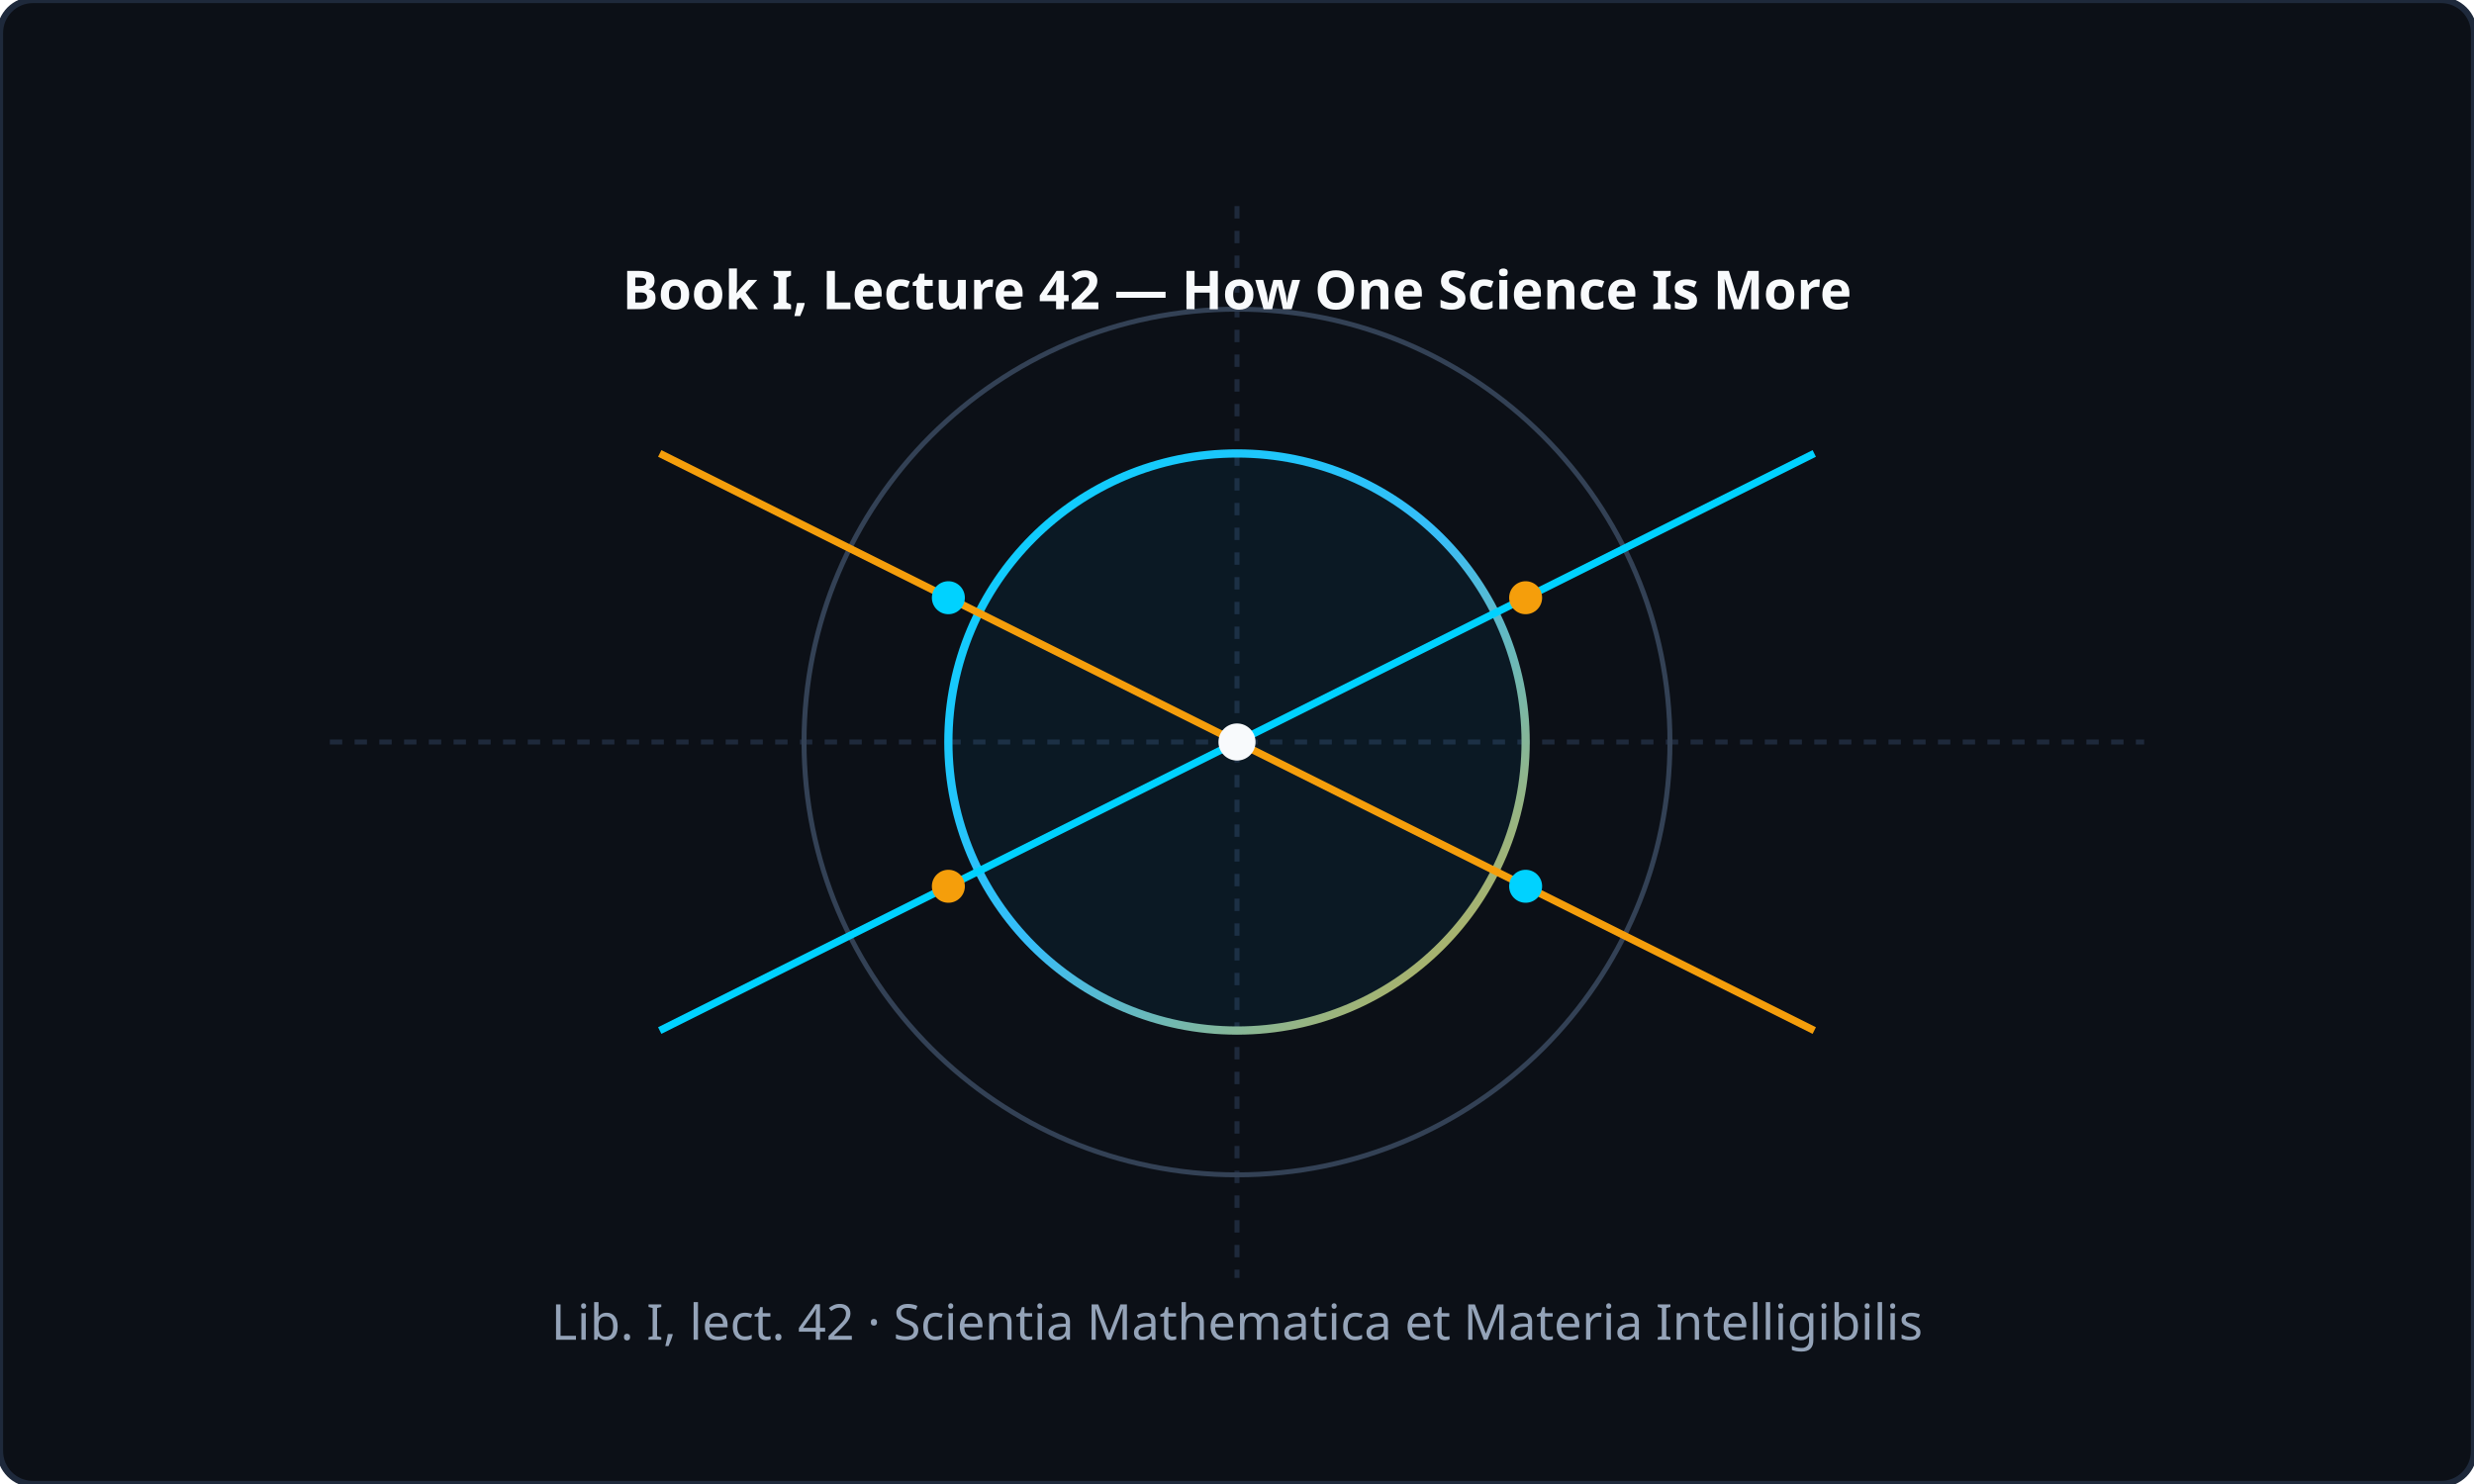
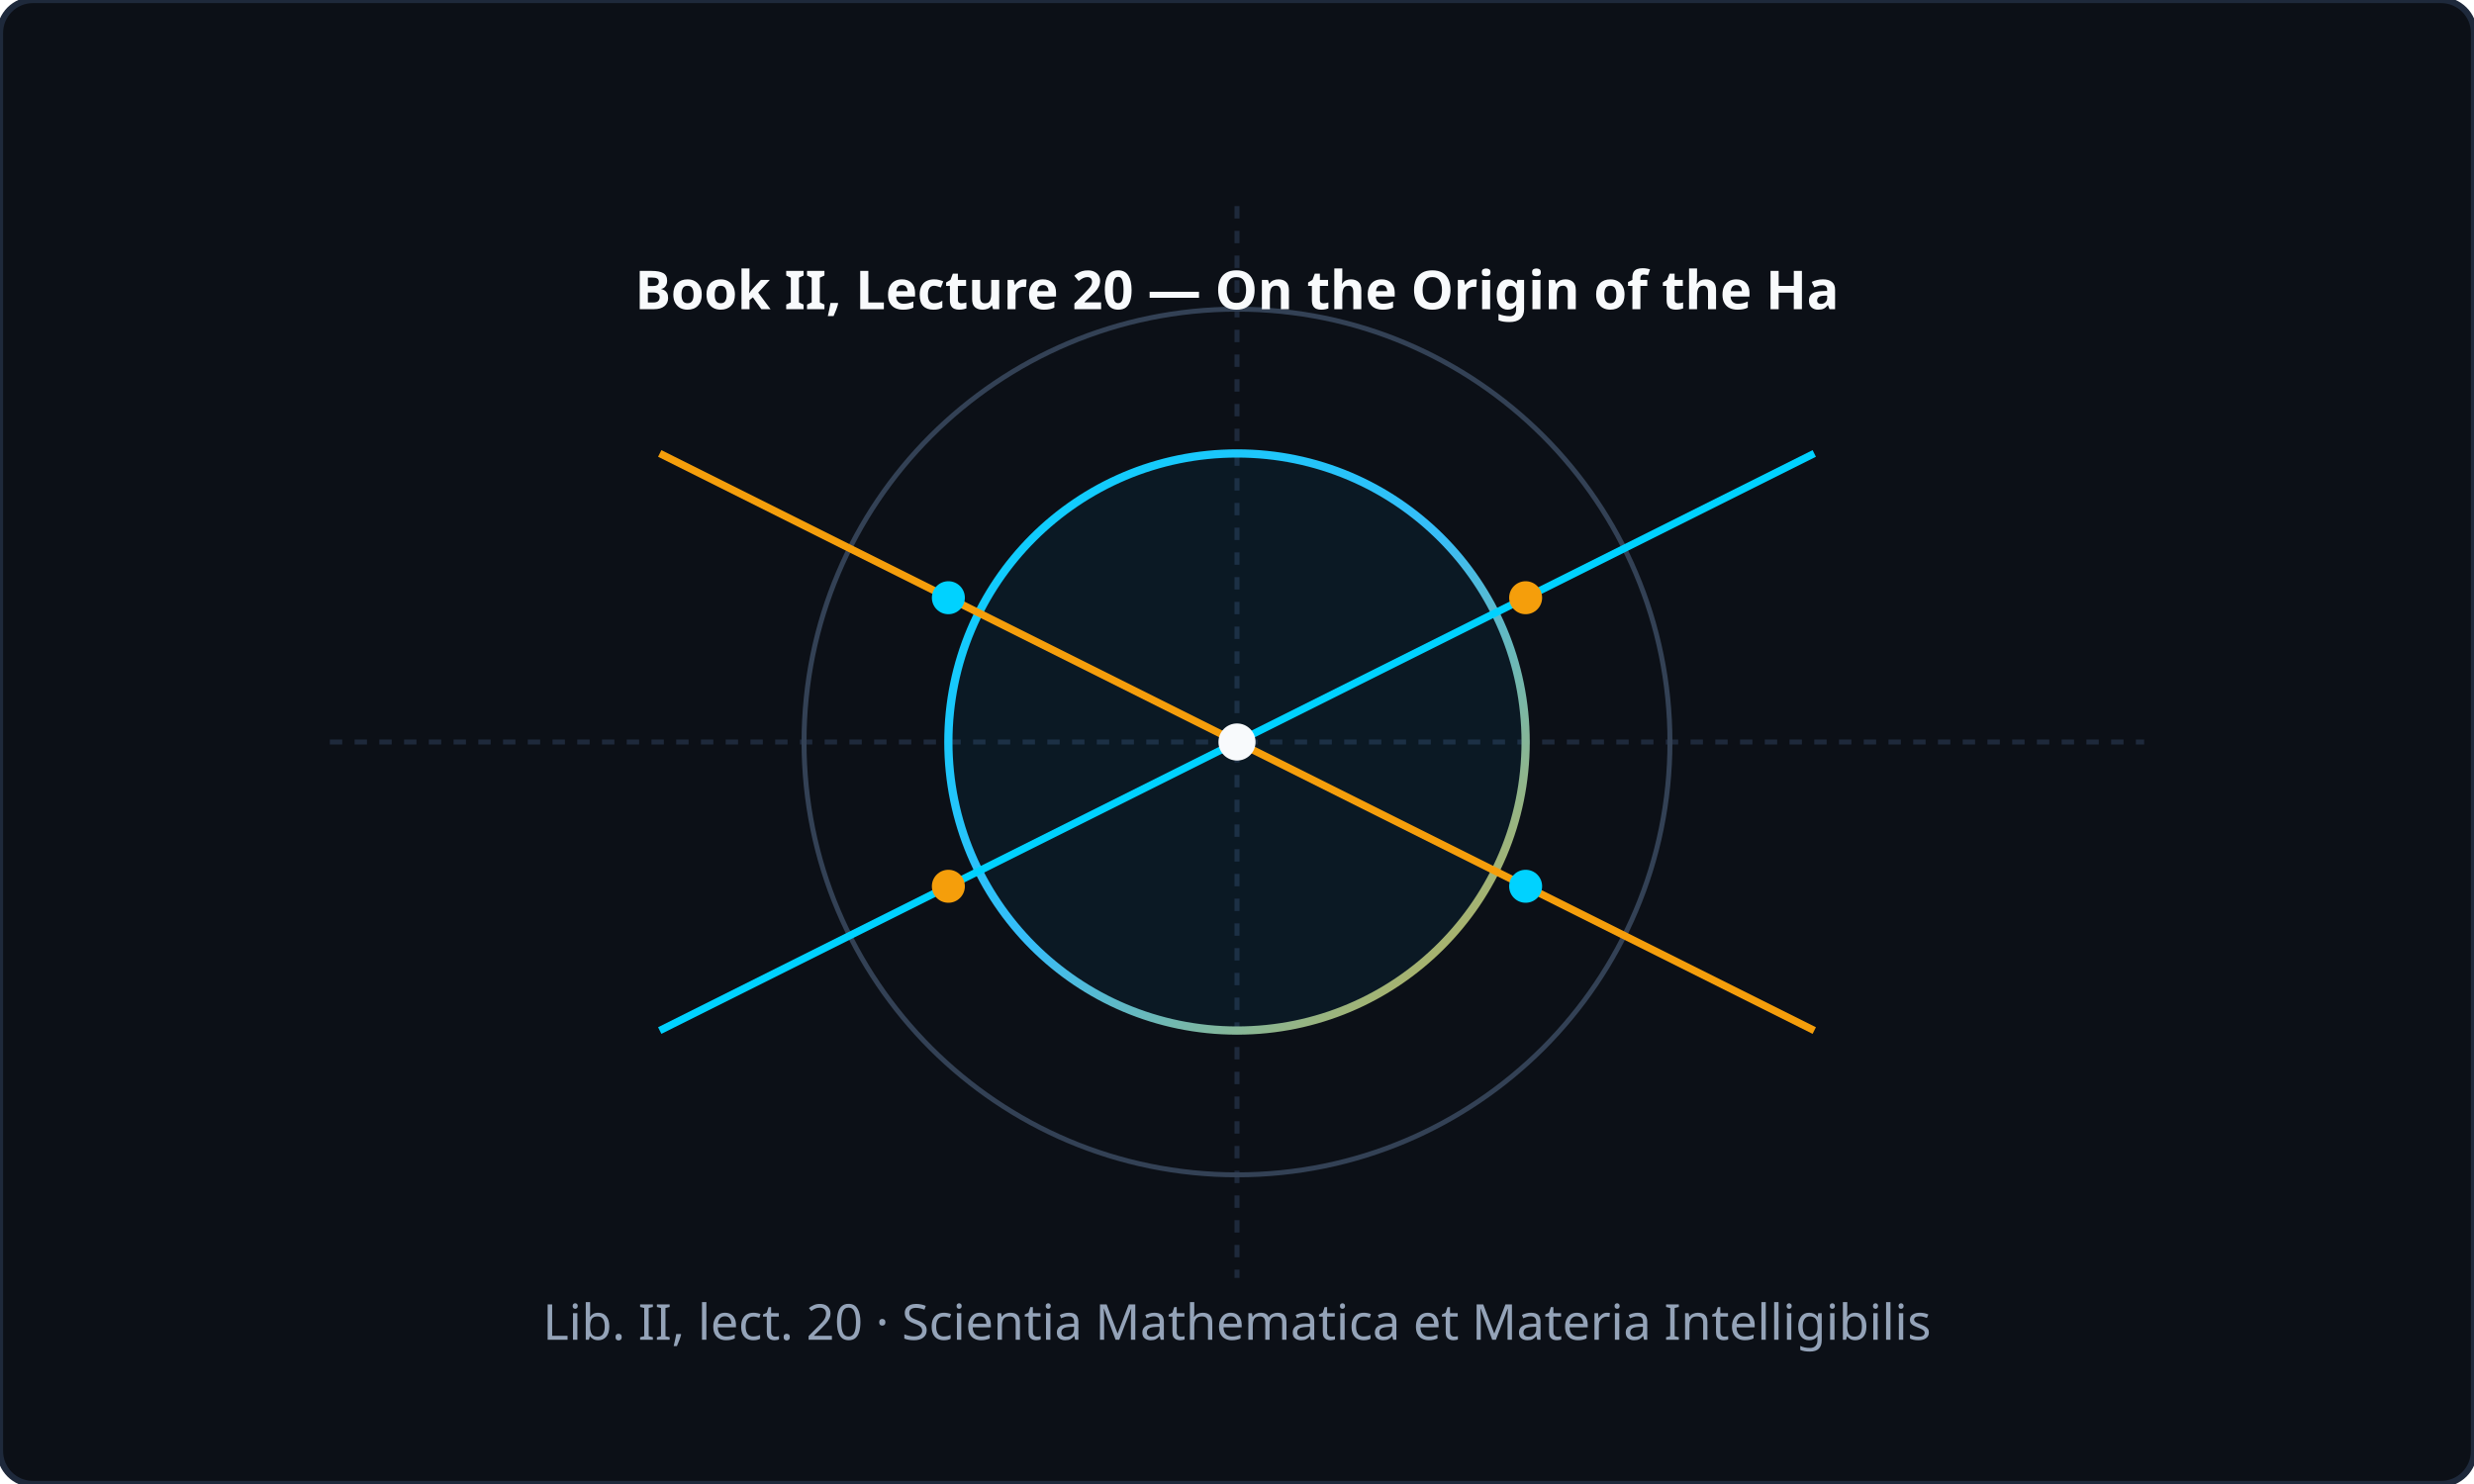
<svg xmlns="http://www.w3.org/2000/svg" viewBox="0 0 600 360" width="100%" height="auto">
  <rect width="600" height="360" rx="8" fill="#0c1017" stroke="#1e293b" stroke-width="1.5" />
  <defs>
    <linearGradient id="geomGrad" x1="0%" y1="0%" x2="100%" y2="100%">
      <stop offset="0%" stop-color="#00d2ff" />
      <stop offset="50%" stop-color="#38bdf8" />
      <stop offset="100%" stop-color="#d4af37" />
    </linearGradient>
  </defs>
  <line x1="80" y1="180" x2="520" y2="180" stroke="#1e293b" stroke-width="1.2" stroke-dasharray="3,3" />
  <line x1="300" y1="50" x2="300" y2="310" stroke="#1e293b" stroke-width="1.2" stroke-dasharray="3,3" />
  <circle cx="300" cy="180" r="105" fill="none" stroke="#334155" stroke-width="1.2" />
  <circle cx="300" cy="180" r="70" fill="#0284c7" fill-opacity="0.08" stroke="url(#geomGrad)" stroke-width="2" />
  <line x1="160" y1="110" x2="440" y2="250" stroke="#f59e0b" stroke-width="1.8" />
  <line x1="160" y1="250" x2="440" y2="110" stroke="#00d2ff" stroke-width="1.8" />
  <circle cx="300" cy="180" r="4.5" fill="#f8fafc" />
  <circle cx="230" cy="145" r="4" fill="#00d2ff" />
  <circle cx="370" cy="215" r="4" fill="#00d2ff" />
  <circle cx="230" cy="215" r="4" fill="#f59e0b" />
  <circle cx="370" cy="145" r="4" fill="#f59e0b" />
-   <text x="300" y="75" fill="#f8fafc" font-size="13" font-family="system-ui, sans-serif" text-anchor="middle" font-weight="600">Book I, Lecture 42 — How One Science Is More </text>
-   <text x="300" y="325" fill="#94a3b8" font-size="12" font-family="system-ui, sans-serif" text-anchor="middle">Lib. I, lect. 42 · Scientia Mathematica et Materia Intelligibilis</text>
+   <text x="300" y="75" fill="#f8fafc" font-size="13" font-family="system-ui, sans-serif" text-anchor="middle" font-weight="600">Book II, Lecture 20 — On the Origin of the Ha</text>
+   <text x="300" y="325" fill="#94a3b8" font-size="12" font-family="system-ui, sans-serif" text-anchor="middle">Lib. II, lect. 20 · Scientia Mathematica et Materia Intelligibilis</text>
</svg>
